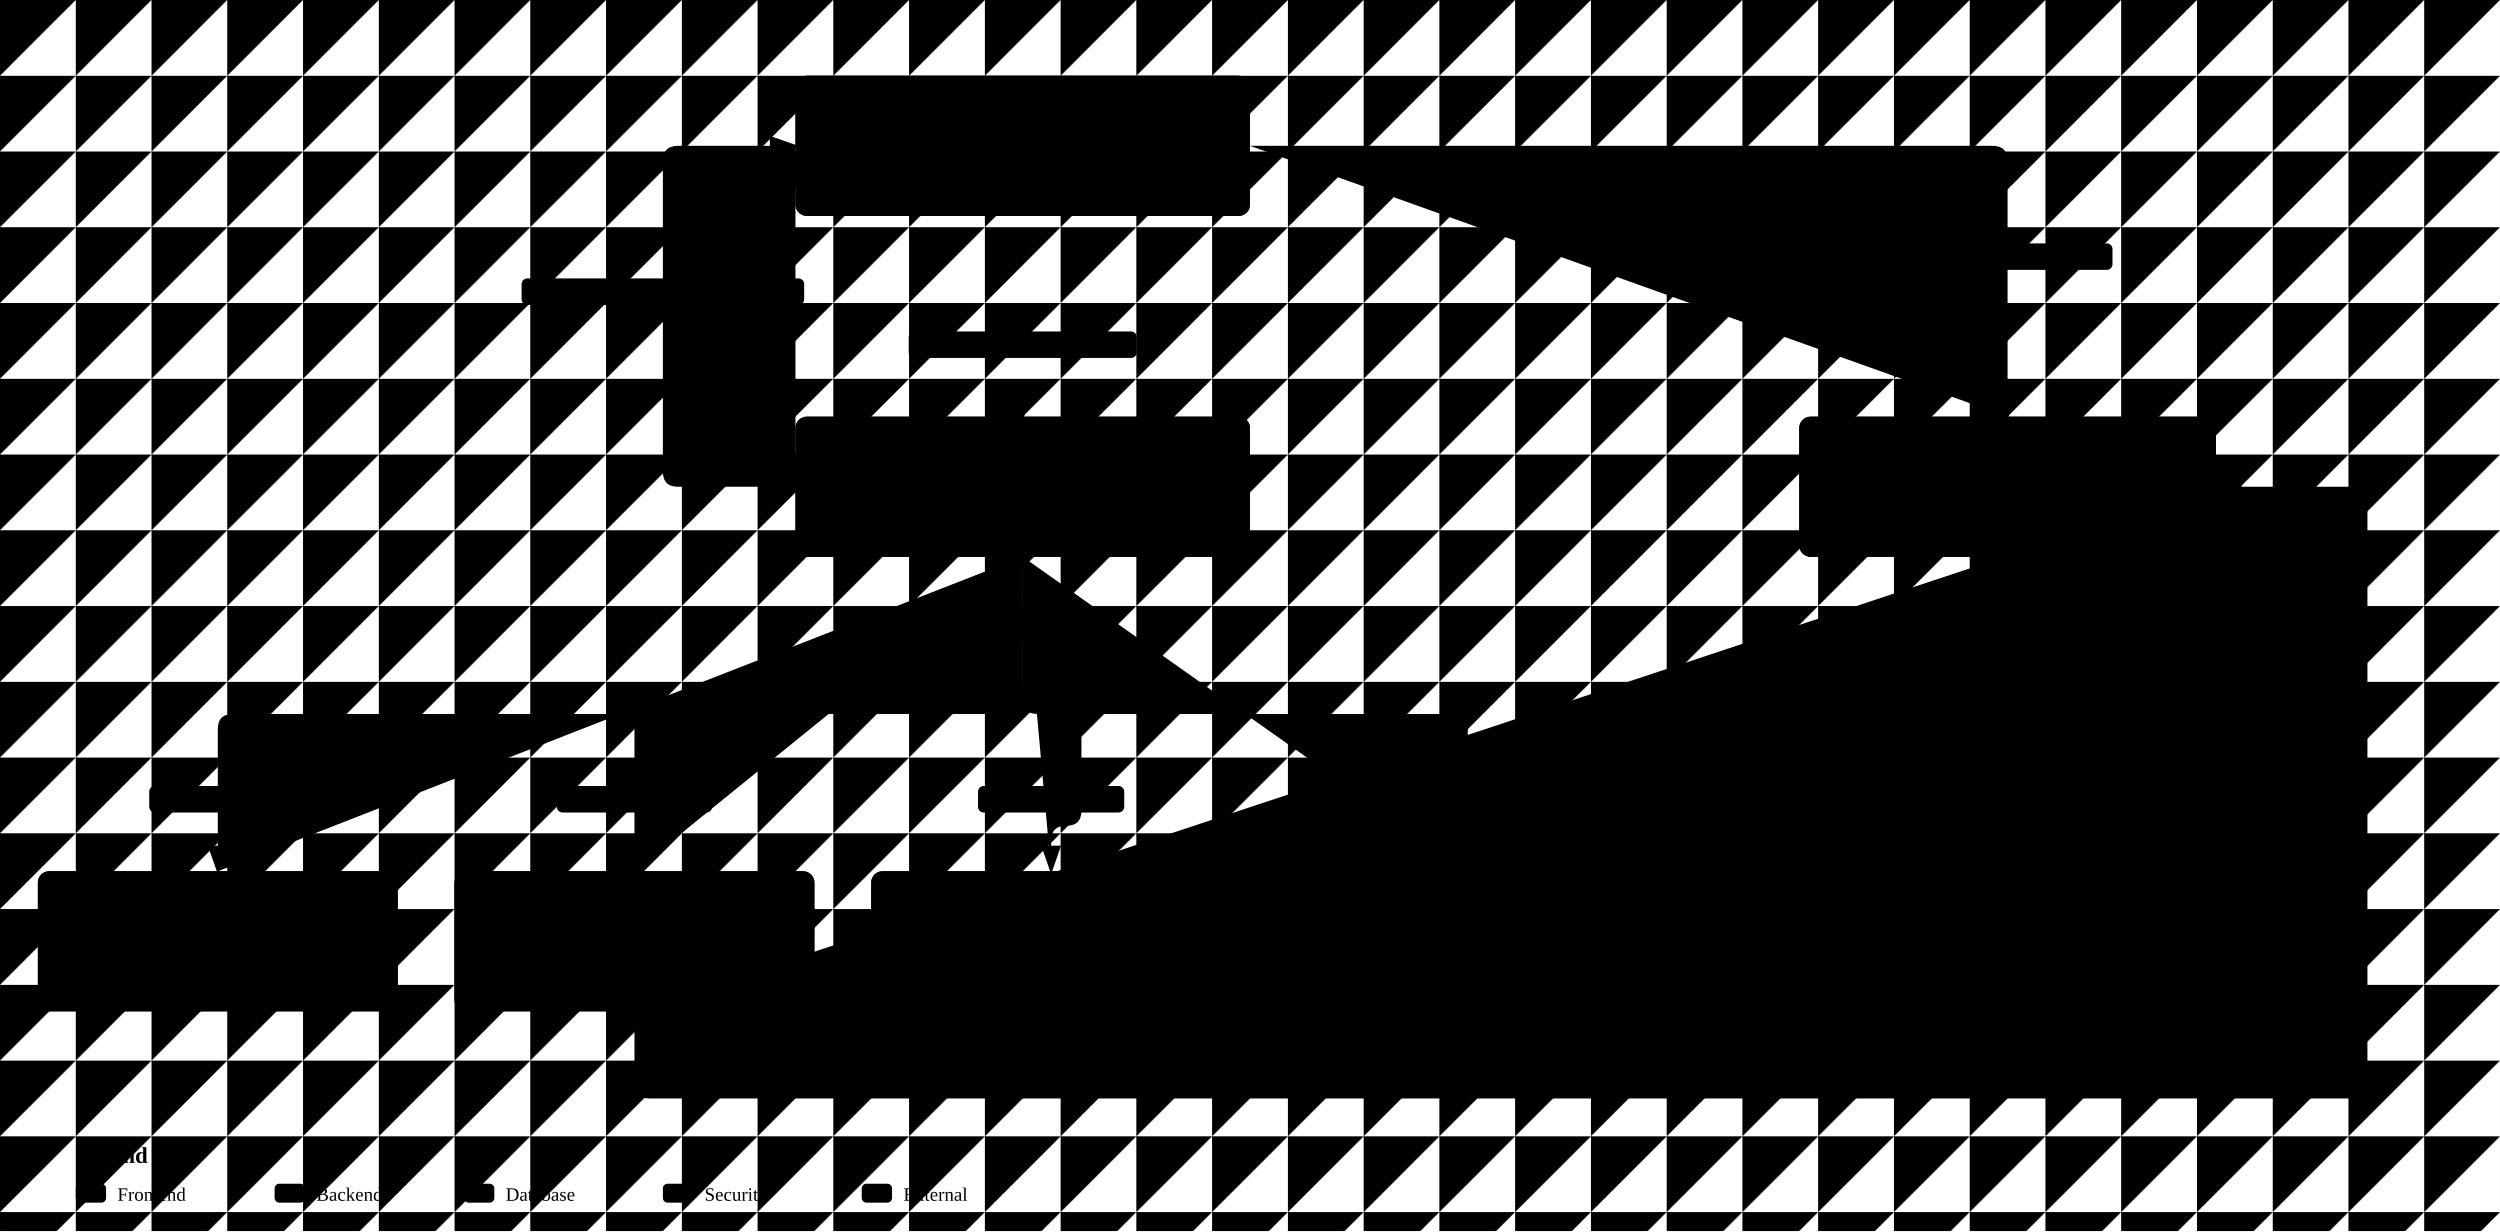
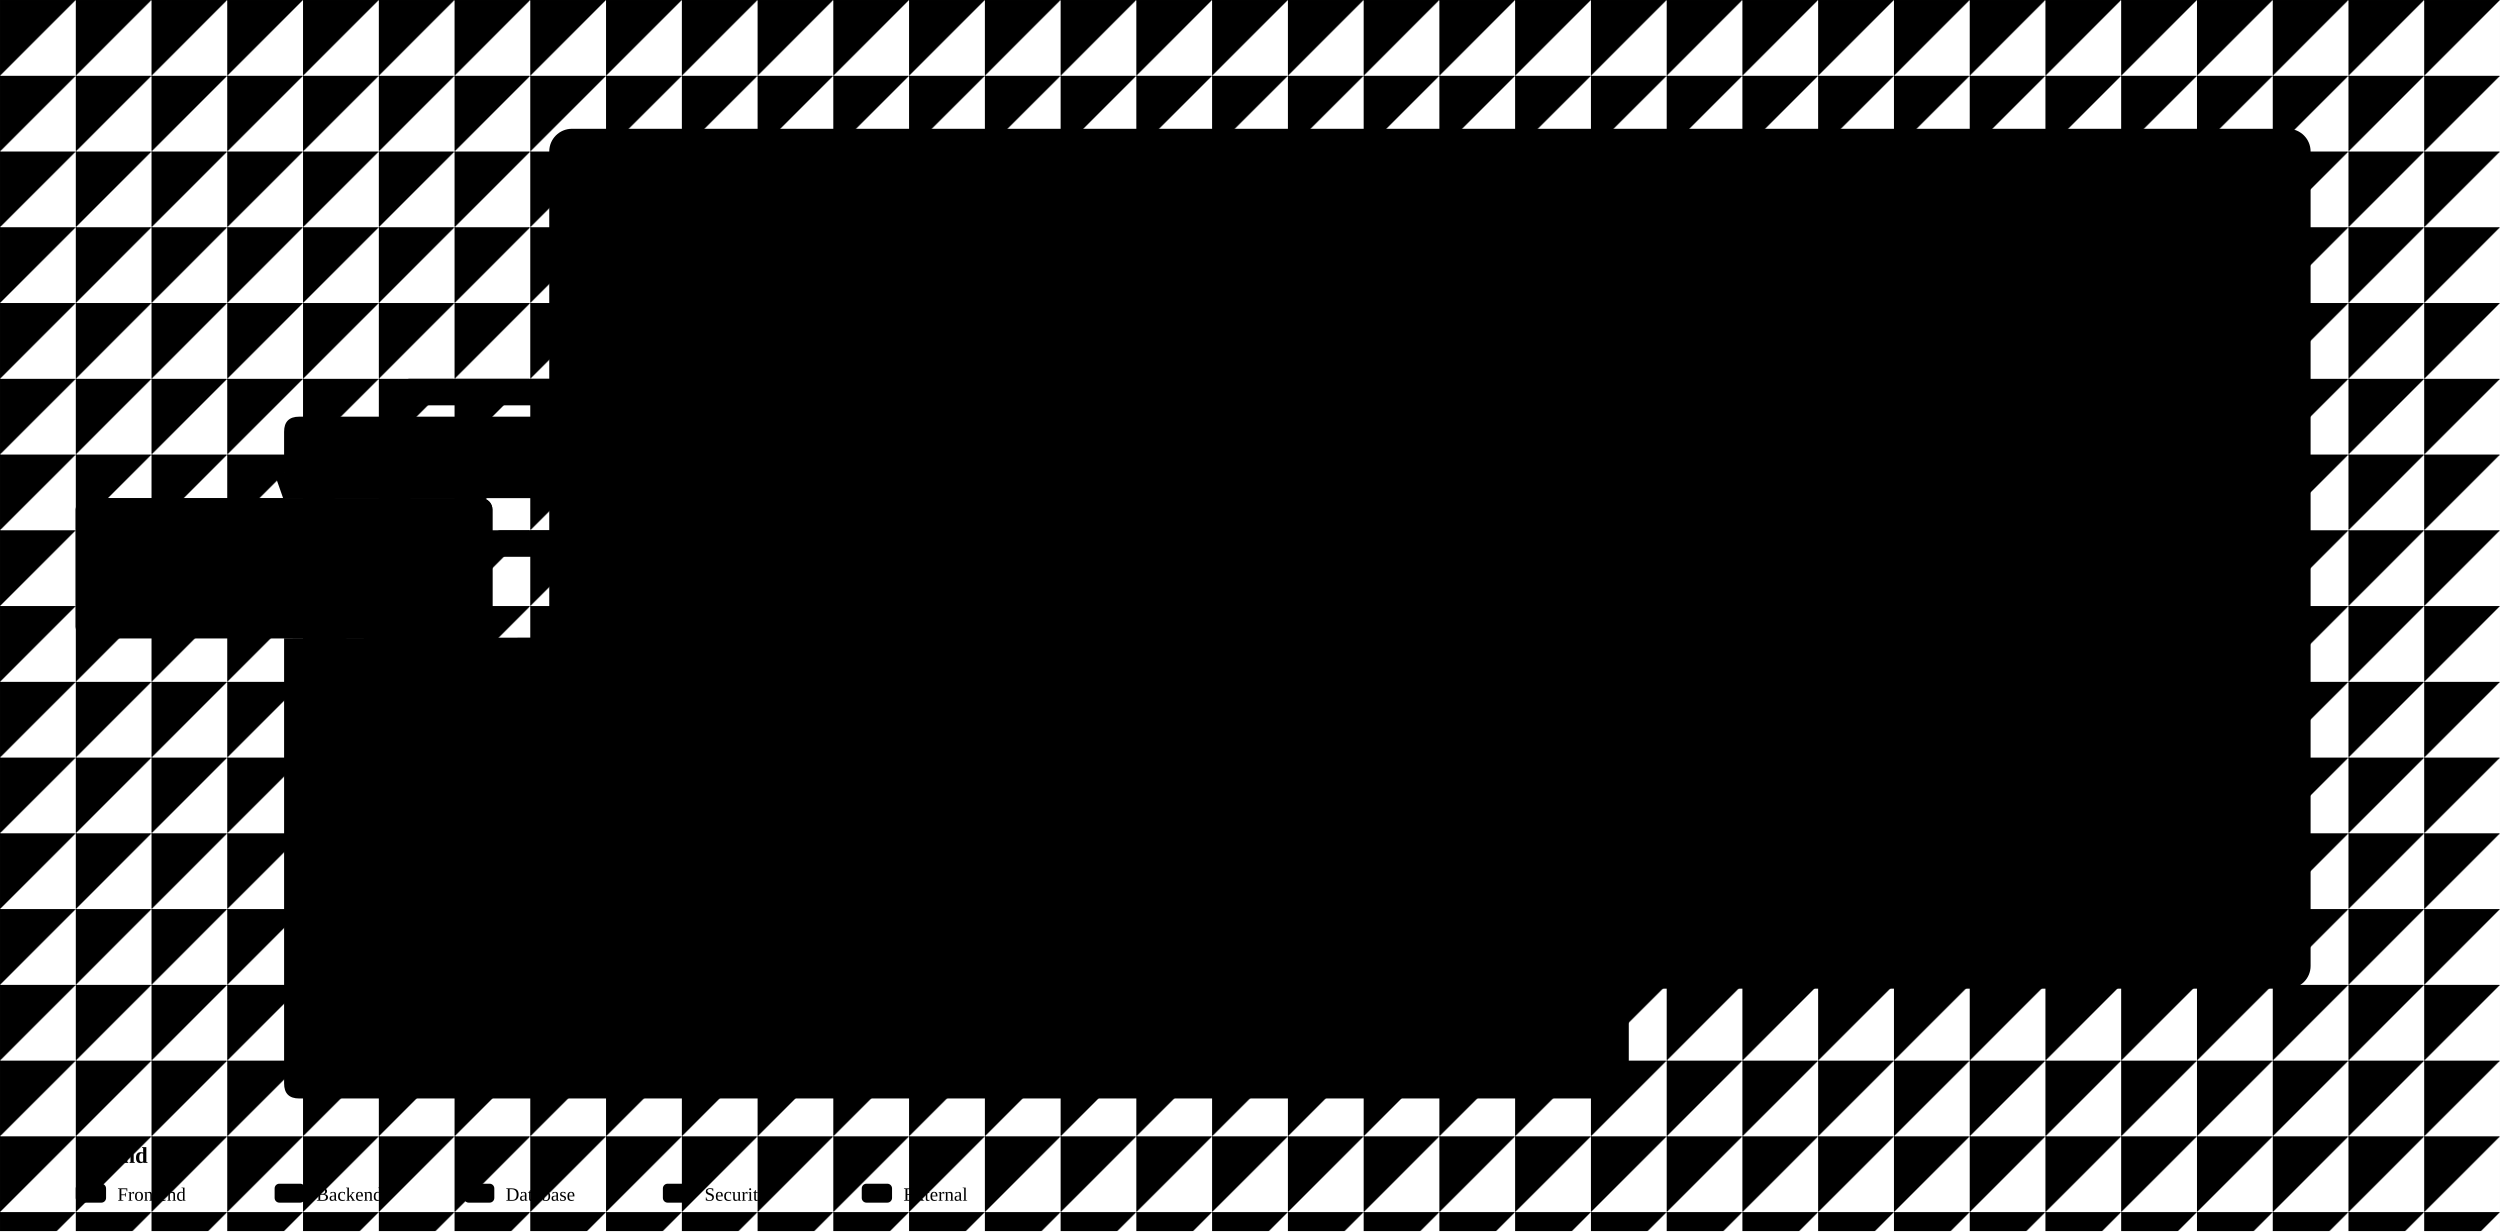
<svg viewBox="0 0 1320 650" role="img" lang="en" aria-labelledby="archify-diagram-title archify-diagram-description" data-preset="classic" data-quality-profile="showcase">
  <defs>
    <marker id="arrowhead" markerWidth="10" markerHeight="7" refX="9" refY="3.5" orient="auto">
      <polygon points="0 0, 10 3.5, 0 7" class="m-default" />
    </marker>
    <marker id="arrowhead-emphasis" markerWidth="10" markerHeight="7" refX="9" refY="3.5" orient="auto">
      <polygon points="0 0, 10 3.5, 0 7" class="m-emphasis" />
    </marker>
    <marker id="arrowhead-security" markerWidth="10" markerHeight="7" refX="9" refY="3.5" orient="auto">
      <polygon points="0 0, 10 3.5, 0 7" class="m-security" />
    </marker>
    <marker id="arrowhead-dashed" markerWidth="10" markerHeight="7" refX="9" refY="3.5" orient="auto">
      <polygon points="0 0, 10 3.5, 0 7" class="m-dashed" />
    </marker>
    <pattern id="grid" width="40" height="40" patternUnits="userSpaceOnUse">
      <path d="M 40 0 L 0 0 0 40" class="c-grid" stroke-width="0.5" />
    </pattern>
  </defs>
  <rect width="100%" height="100%" fill="url(#grid)" />
-   <path data-edge-from="client" data-edge-to="thomas" data-edge-label="requirements, decisions" data-edge-key="0" data-edge-id="client-thomas" data-composition-points="540,114;540,220" d="M 540 114 L 540 220" class="a-emphasis" stroke-width="1.8" marker-end="url(#arrowhead-emphasis)" />
-   <path data-edge-from="thomas" data-edge-to="client" data-edge-label="asks when a decision is yours" data-edge-key="1" data-edge-id="thomas-client" data-composition-points="420,257;350,257;350,77;420,77" d="M 420 257 L 358 257 Q 350 257 350 249 L 350 85 Q 350 77 358 77 L 420 77" class="a-dashed" stroke-width="1.5" marker-end="url(#arrowhead-dashed)" />
-   <path data-edge-from="thomas" data-edge-to="shaper" data-edge-label="spec, tickets" data-edge-key="2" data-edge-id="thomas-shaper" data-composition-points="540,294;540,377;115,377;115,460" d="M 540 294 L 540 369 Q 540 377 532 377 L 123 377 Q 115 377 115 385 L 115 460" class="a-default" stroke-width="1.5" marker-end="url(#arrowhead)" />
-   <path data-edge-from="thomas" data-edge-to="builder" data-edge-label="claim, dispatch" data-edge-key="3" data-edge-id="thomas-builder" data-composition-points="540,294;540,377;335,377;335,460" d="M 540 294 L 540 369 Q 540 377 532 377 L 343 377 Q 335 377 335 385 L 335 460" class="a-emphasis" stroke-width="1.8" marker-end="url(#arrowhead-emphasis)" />
-   <path data-edge-from="thomas" data-edge-to="rin" data-edge-label="milestone gate" data-edge-key="4" data-edge-id="thomas-rin" data-composition-points="540,294;540,318;571,318;571,436;555,436;555,460" d="M 540 294 L 540 310 Q 540 318 548 318 L 563 318 Q 571 318 571 326 L 571 428 Q 571 436 563 436 L 563 436 Q 555 436 555 444 L 555 460" class="a-security" stroke-width="1.5" marker-end="url(#arrowhead-security)" />
-   <path data-edge-from="thomas" data-edge-to="qa" data-edge-label="qa walk" data-edge-key="5" data-edge-id="thomas-qa" data-composition-points="540,294;540,377;775,377;775,460" d="M 540 294 L 540 369 Q 540 377 548 377 L 767 377 Q 775 377 775 385 L 775 460" class="a-default" stroke-width="1.5" marker-end="url(#arrowhead)" />
-   <path data-edge-from="builder" data-edge-to="tracker" data-edge-label="tickets, commits, receipts" data-edge-key="6" data-edge-id="builder-tracker" data-composition-points="335,534;335,580;1250,580;1250,257;1170,257" d="M 335 534 L 335 572 Q 335 580 343 580 L 1242 580 Q 1250 580 1250 572 L 1250 265 Q 1250 257 1242 257 L 1170 257" class="a-default" stroke-width="1.5" marker-end="url(#arrowhead)" />
-   <path data-edge-from="client" data-edge-to="tracker" data-edge-label="reads designs, audits" data-edge-key="7" data-edge-id="client-tracker" data-composition-points="660,77;1060,77;1060,220" d="M 660 77 L 1052 77 Q 1060 77 1060 85 L 1060 220" class="a-dashed" stroke-width="1.5" marker-end="url(#arrowhead-dashed)" />
+   <rect data-graph-role="structural-frame" data-composition-frame-kind="region" data-composition-frame-id="0" data-composition-frame-label="Astragentic outsourcing team" x="290" y="68" width="930" height="454" rx="12" class="c-region" stroke-width="1" />
+   <path data-edge-from="client" data-edge-to="thomas" data-edge-label="requirements" data-edge-key="0" data-edge-id="client-thomas" data-composition-points="260,300;330,300" d="M 260 300 L 330 300" class="a-emphasis" stroke-width="1.8" marker-end="url(#arrowhead-emphasis)" />
+   <path data-edge-from="thomas" data-edge-to="client" data-edge-label="asks when it is yours to decide" data-edge-key="1" data-edge-id="thomas-client" data-composition-points="435,263;435,220;150,220;150,263" d="M 435 263 L 435 228 Q 435 220 427 220 L 158 220 Q 150 220 150 228 L 150 263" class="a-dashed" stroke-width="1.5" marker-end="url(#arrowhead-dashed)" />
+   <path data-edge-from="thomas" data-edge-to="tracker" data-edge-label="frontier, claim, dispatch" data-edge-key="2" data-edge-id="thomas-tracker" data-composition-points="540,300;760,300" d="M 540 300 L 760 300" class="a-emphasis" stroke-width="1.8" marker-end="url(#arrowhead-emphasis)" />
+   <path data-edge-from="shaper" data-edge-to="tracker" data-edge-label="spec → ticket" data-edge-key="3" data-edge-id="shaper-tracker" data-composition-points="860,172;860,265" d="M 860 172 L 860 265" class="a-default" stroke-width="1.5" marker-end="url(#arrowhead)" />
+   <path data-edge-from="tracker" data-edge-to="builder" data-edge-label="claim" data-edge-key="4" data-edge-id="tracker-builder" data-composition-points="960,300;1000,300" d="M 960 300 L 1000 300" class="a-default" stroke-width="1.5" marker-end="url(#arrowhead)" />
+   <path data-edge-from="builder" data-edge-to="tracker" data-edge-label="commit, receipt" data-edge-key="5" data-edge-id="builder-tracker" data-composition-points="1090,332;1090,355;860,355;860,335" d="M 1090 332 L 1090 347 Q 1090 355 1082 355 L 868 355 Q 860 355 860 347 L 860 335" class="a-default" stroke-width="1.5" marker-end="url(#arrowhead)" />
+   <path data-edge-from="tracker" data-edge-to="rin" data-edge-label="gate milestone" data-edge-key="6" data-edge-id="tracker-rin" data-composition-points="853,335;853,386.5;760,386.5;760,438" d="M 853 335 L 853 378.5 Q 853 386.5 845 386.5 L 768 386.5 Q 760 386.5 760 394.5 L 760 438" class="a-security" stroke-width="1.5" marker-end="url(#arrowhead-security)" />
+   <path data-edge-from="tracker" data-edge-to="qa" data-edge-label="qa walk" data-edge-key="7" data-edge-id="tracker-qa" data-composition-points="867,335;867,386.5;960,386.5;960,438" d="M 867 335 L 867 378.5 Q 867 386.5 875 386.5 L 952 386.5 Q 960 386.5 960 394.5 L 960 438" class="a-default" stroke-width="1.5" marker-end="url(#arrowhead)" />
+   <path data-edge-from="client" data-edge-to="tracker" data-edge-label="reads, audits" data-edge-key="8" data-edge-id="client-tracker" data-composition-points="150,337;150,580;860,580;860,335" d="M 150 337 L 150 572 Q 150 580 158 580 L 852 580 Q 860 580 860 572 L 860 335" class="a-dashed" stroke-width="1.5" marker-end="url(#arrowhead-dashed)" />
  <g id="node-client" data-node-id="client" data-node-label="You, the client" tabindex="0" role="button" aria-label="Focus You, the client, requirements, decisions, Architecture component" aria-pressed="false" data-node-kind="external" data-node-sublabel="requirements, decisions" data-node-context="Architecture component">
-     <rect x="420" y="40" width="240" height="74" rx="6" class="c-mask" />
-     <rect x="420" y="40" width="240" height="74" rx="6" class="c-external" stroke-width="1.5" />
-     <g aria-hidden="true" data-semantic-sigil="external" class="semantic-sigil s-external" transform="translate(426 46) scale(0.6875)">
+     <rect x="40" y="263" width="220" height="74" rx="6" class="c-mask" />
+     <rect x="40" y="263" width="220" height="74" rx="6" class="c-external" stroke-width="1.5" />
+     <g aria-hidden="true" data-semantic-sigil="external" class="semantic-sigil s-external" transform="translate(46 269) scale(0.6875)">
      <rect x="2.5" y="5" width="8.5" height="8" rx="1.5" />
      <path d="M8 2.5h5.5V8M13.5 2.5 7.5 8.5" />
    </g>
-     <text data-node-label="" data-detail-anchor="" x="540" y="75" class="t-primary" font-size="11" font-weight="600" text-anchor="middle">You, the client</text>
-     <text data-detail="context" x="540" y="91" class="t-muted" font-size="9" text-anchor="middle">requirements, decisions</text>
+     <text data-node-label="" data-detail-anchor="" x="150" y="298" class="t-primary" font-size="11" font-weight="600" text-anchor="middle">You, the client</text>
+     <text data-detail="context" x="150" y="314" class="t-muted" font-size="9" text-anchor="middle">requirements, decisions</text>
  </g>
-   <g id="node-thomas" data-node-id="thomas" data-node-label="Thomas · representative" tabindex="0" role="button" aria-label="Focus Thomas · representative, asks before deciding, Architecture component" aria-pressed="false" data-node-kind="backend" data-node-sublabel="asks before deciding" data-node-context="Architecture component">
-     <rect x="420" y="220" width="240" height="74" rx="6" class="c-mask" />
-     <rect x="420" y="220" width="240" height="74" rx="6" class="c-backend" stroke-width="1.5" />
-     <g aria-hidden="true" data-semantic-sigil="backend" class="semantic-sigil s-backend" transform="translate(426 226) scale(0.6875)">
+   <g id="node-thomas" data-node-id="thomas" data-node-label="Thomas · representative" tabindex="0" role="button" aria-label="Focus Thomas · representative, PM, BA, secretary, Astragentic outsourcing team" aria-pressed="false" data-node-kind="backend" data-node-sublabel="PM, BA, secretary" data-node-context="Astragentic outsourcing team">
+     <rect x="330" y="263" width="210" height="74" rx="6" class="c-mask" />
+     <rect x="330" y="263" width="210" height="74" rx="6" class="c-backend" stroke-width="1.5" />
+     <g aria-hidden="true" data-semantic-sigil="backend" class="semantic-sigil s-backend" transform="translate(336 269) scale(0.6875)">
      <path d="M6 3 3 8l3 5M10 3l3 5-3 5" />
    </g>
-     <text data-node-label="" data-detail-anchor="" x="540" y="255" class="t-primary" font-size="11" font-weight="600" text-anchor="middle">Thomas · representative</text>
-     <text data-detail="context" x="540" y="271" class="t-muted" font-size="9" text-anchor="middle">asks before deciding</text>
+     <text data-node-label="" data-detail-anchor="" x="435" y="298" class="t-primary" font-size="11" font-weight="600" text-anchor="middle">Thomas · representative</text>
+     <text data-detail="context" x="435" y="314" class="t-muted" font-size="9" text-anchor="middle">PM, BA, secretary</text>
  </g>
-   <g id="node-shaper" data-node-id="shaper" data-node-label="Shaper" tabindex="0" role="button" aria-label="Focus Shaper, grill → spec → tickets, Architecture component" aria-pressed="false" data-node-kind="frontend" data-node-sublabel="grill → spec → tickets" data-node-context="Architecture component">
-     <rect x="20" y="460" width="190" height="74" rx="6" class="c-mask" />
-     <rect x="20" y="460" width="190" height="74" rx="6" class="c-frontend" stroke-width="1.5" />
-     <g aria-hidden="true" data-semantic-sigil="frontend" class="semantic-sigil s-frontend" transform="translate(26 466) scale(0.6875)">
+   <g id="node-tracker" data-node-id="tracker" data-node-label="Issue tracker" tabindex="0" role="button" aria-label="Focus Issue tracker, every task passes here, Astragentic outsourcing team" aria-pressed="false" data-node-kind="database" data-node-sublabel="every task passes here" data-node-context="Astragentic outsourcing team">
+     <rect x="760" y="265" width="200" height="70" rx="6" class="c-mask" />
+     <rect x="760" y="265" width="200" height="70" rx="6" class="c-database" stroke-width="1.5" />
+     <g aria-hidden="true" data-semantic-sigil="database" class="semantic-sigil s-database" transform="translate(766 271) scale(0.6875)">
+       <ellipse cx="8" cy="4" rx="5" ry="2" />
+       <path d="M3 4v8c0 1.1 2.2 2 5 2s5-.9 5-2V4M3 8c0 1.1 2.2 2 5 2s5-.9 5-2" />
+     </g>
+     <text data-node-label="" data-detail-anchor="" x="860" y="298" class="t-primary" font-size="11" font-weight="600" text-anchor="middle">Issue tracker</text>
+     <text data-detail="context" x="860" y="314" class="t-muted" font-size="9" text-anchor="middle">every task passes here</text>
+   </g>
+   <g id="node-shaper" data-node-id="shaper" data-node-label="Shaper" tabindex="0" role="button" aria-label="Focus Shaper, grill → spec → ticket, Astragentic outsourcing team" aria-pressed="false" data-node-kind="frontend" data-node-sublabel="grill → spec → ticket" data-node-context="Astragentic outsourcing team">
+     <rect x="770" y="108" width="180" height="64" rx="6" class="c-mask" />
+     <rect x="770" y="108" width="180" height="64" rx="6" class="c-frontend" stroke-width="1.5" />
+     <g aria-hidden="true" data-semantic-sigil="frontend" class="semantic-sigil s-frontend" transform="translate(776 114) scale(0.6875)">
      <rect x="2" y="3" width="12" height="10" rx="2" />
      <path d="M2 6.5h12" />
      <circle cx="4.1" cy="4.8" r=".7" class="sigil-fill" />
      <circle cx="6.3" cy="4.8" r=".7" class="sigil-fill" />
    </g>
-     <text data-node-label="" data-detail-anchor="" x="115" y="495" class="t-primary" font-size="11" font-weight="600" text-anchor="middle">Shaper</text>
-     <text data-detail="context" x="115" y="511" class="t-muted" font-size="9" text-anchor="middle">grill → spec → tickets</text>
+     <text data-node-label="" data-detail-anchor="" x="860" y="138" class="t-primary" font-size="11" font-weight="600" text-anchor="middle">Shaper</text>
+     <text data-detail="context" x="860" y="154" class="t-muted" font-size="9" text-anchor="middle">grill → spec → ticket</text>
  </g>
-   <g id="node-builder" data-node-id="builder" data-node-label="Builder" tabindex="0" role="button" aria-label="Focus Builder, implements, own worktree, Architecture component" aria-pressed="false" data-node-kind="backend" data-node-sublabel="implements, own worktree" data-node-context="Architecture component">
-     <rect x="240" y="460" width="190" height="74" rx="6" class="c-mask" />
-     <rect x="240" y="460" width="190" height="74" rx="6" class="c-backend" stroke-width="1.5" />
-     <g aria-hidden="true" data-semantic-sigil="backend" class="semantic-sigil s-backend" transform="translate(246 466) scale(0.6875)">
+   <g id="node-builder" data-node-id="builder" data-node-label="Builder" tabindex="0" role="button" aria-label="Focus Builder, implement, own worktree, Astragentic outsourcing team" aria-pressed="false" data-node-kind="backend" data-node-sublabel="implement, own worktree" data-node-context="Astragentic outsourcing team">
+     <rect x="1000" y="268" width="180" height="64" rx="6" class="c-mask" />
+     <rect x="1000" y="268" width="180" height="64" rx="6" class="c-backend" stroke-width="1.5" />
+     <g aria-hidden="true" data-semantic-sigil="backend" class="semantic-sigil s-backend" transform="translate(1006 274) scale(0.6875)">
      <path d="M6 3 3 8l3 5M10 3l3 5-3 5" />
    </g>
-     <text data-node-label="" data-detail-anchor="" x="335" y="495" class="t-primary" font-size="11" font-weight="600" text-anchor="middle">Builder</text>
-     <text data-detail="context" x="335" y="511" class="t-muted" font-size="9" text-anchor="middle">implements, own worktree</text>
+     <text data-node-label="" data-detail-anchor="" x="1090" y="298" class="t-primary" font-size="11" font-weight="600" text-anchor="middle">Builder</text>
+     <text data-detail="context" x="1090" y="314" class="t-muted" font-size="9" text-anchor="middle">implement, own worktree</text>
  </g>
-   <g id="node-rin" data-node-id="rin" data-node-label="Rin" tabindex="0" role="button" aria-label="Focus Rin, verifies artifact + traces, Architecture component" aria-pressed="false" data-node-kind="security" data-node-sublabel="verifies artifact + traces" data-node-context="Architecture component">
-     <rect x="460" y="460" width="190" height="74" rx="6" class="c-mask" />
-     <rect x="460" y="460" width="190" height="74" rx="6" class="c-security" stroke-width="1.5" />
-     <g aria-hidden="true" data-semantic-sigil="security" class="semantic-sigil s-security" transform="translate(466 466) scale(0.6875)">
+   <g id="node-rin" data-node-id="rin" data-node-label="Rin" tabindex="0" role="button" aria-label="Focus Rin, verify artifact + trace, Astragentic outsourcing team" aria-pressed="false" data-node-kind="security" data-node-sublabel="verify artifact + trace" data-node-context="Astragentic outsourcing team">
+     <rect x="670" y="438" width="180" height="64" rx="6" class="c-mask" />
+     <rect x="670" y="438" width="180" height="64" rx="6" class="c-security" stroke-width="1.5" />
+     <g aria-hidden="true" data-semantic-sigil="security" class="semantic-sigil s-security" transform="translate(676 444) scale(0.6875)">
      <path d="M8 2.2 13 4v3.5c0 3.1-1.8 5.4-5 6.5-3.2-1.1-5-3.4-5-6.5V4Z" />
      <path d="m5.8 8 1.5 1.5 3-3" />
    </g>
-     <text data-node-label="" data-detail-anchor="" x="555" y="495" class="t-primary" font-size="11" font-weight="600" text-anchor="middle">Rin</text>
-     <text data-detail="context" x="555" y="511" class="t-muted" font-size="9" text-anchor="middle">verifies artifact + traces</text>
+     <text data-node-label="" data-detail-anchor="" x="760" y="468" class="t-primary" font-size="11" font-weight="600" text-anchor="middle">Rin</text>
+     <text data-detail="context" x="760" y="484" class="t-muted" font-size="9" text-anchor="middle">verify artifact + trace</text>
  </g>
-   <g id="node-qa" data-node-id="qa" data-node-label="QA" tabindex="0" role="button" aria-label="Focus QA, runs the real product, Architecture component" aria-pressed="false" data-node-kind="external" data-node-sublabel="runs the real product" data-node-context="Architecture component">
-     <rect x="680" y="460" width="190" height="74" rx="6" class="c-mask" />
-     <rect x="680" y="460" width="190" height="74" rx="6" class="c-external" stroke-width="1.5" />
-     <g aria-hidden="true" data-semantic-sigil="external" class="semantic-sigil s-external" transform="translate(686 466) scale(0.6875)">
+   <g id="node-qa" data-node-id="qa" data-node-label="QA" tabindex="0" role="button" aria-label="Focus QA, runs the real product, Astragentic outsourcing team" aria-pressed="false" data-node-kind="external" data-node-sublabel="runs the real product" data-node-context="Astragentic outsourcing team">
+     <rect x="870" y="438" width="180" height="64" rx="6" class="c-mask" />
+     <rect x="870" y="438" width="180" height="64" rx="6" class="c-external" stroke-width="1.5" />
+     <g aria-hidden="true" data-semantic-sigil="external" class="semantic-sigil s-external" transform="translate(876 444) scale(0.6875)">
      <rect x="2.5" y="5" width="8.5" height="8" rx="1.5" />
      <path d="M8 2.5h5.5V8M13.5 2.5 7.5 8.5" />
    </g>
-     <text data-node-label="" data-detail-anchor="" x="775" y="495" class="t-primary" font-size="11" font-weight="600" text-anchor="middle">QA</text>
-     <text data-detail="context" x="775" y="511" class="t-muted" font-size="9" text-anchor="middle">runs the real product</text>
+     <text data-node-label="" data-detail-anchor="" x="960" y="468" class="t-primary" font-size="11" font-weight="600" text-anchor="middle">QA</text>
+     <text data-detail="context" x="960" y="484" class="t-muted" font-size="9" text-anchor="middle">runs the real product</text>
  </g>
-   <g id="node-tracker" data-node-id="tracker" data-node-label="Tracker" tabindex="0" role="button" aria-label="Focus Tracker, board, tickets, Architecture component" aria-pressed="false" data-node-kind="database" data-node-sublabel="board, tickets" data-node-context="Architecture component">
-     <rect x="950" y="220" width="220" height="74" rx="6" class="c-mask" />
-     <rect x="950" y="220" width="220" height="74" rx="6" class="c-database" stroke-width="1.5" />
-     <g aria-hidden="true" data-semantic-sigil="database" class="semantic-sigil s-database" transform="translate(956 226) scale(0.6875)">
-       <ellipse cx="8" cy="4" rx="5" ry="2" />
-       <path d="M3 4v8c0 1.1 2.2 2 5 2s5-.9 5-2V4M3 8c0 1.1 2.2 2 5 2s5-.9 5-2" />
-     </g>
-     <text data-node-label="" data-detail-anchor="" x="1060" y="255" class="t-primary" font-size="11" font-weight="600" text-anchor="middle">Tracker</text>
-     <text data-detail="context" x="1060" y="271" class="t-muted" font-size="9" text-anchor="middle">board, tickets</text>
+   <g data-detail="context" data-edge-from="client" data-edge-to="thomas" data-edge-label="requirements" data-edge-key="0" data-edge-id="client-thomas">
+     <rect x="261.2" y="280" width="67.6" height="14" rx="3" class="c-mask" />
+     <text x="295" y="290" class="t-backend" font-size="8" text-anchor="middle">requirements</text>
  </g>
-   <g id="node-herdr" data-node-id="herdr" data-node-label="herdr" tabindex="0" role="button" aria-label="Focus herdr, panes running live, Architecture component" aria-pressed="false" data-node-kind="external" data-node-sublabel="panes running live" data-node-context="Architecture component">
-     <rect x="950" y="460" width="220" height="74" rx="6" class="c-mask" />
-     <rect x="950" y="460" width="220" height="74" rx="6" class="c-external" stroke-width="1.5" />
-     <g aria-hidden="true" data-semantic-sigil="external" class="semantic-sigil s-external" transform="translate(956 466) scale(0.6875)">
-       <rect x="2.5" y="5" width="8.5" height="8" rx="1.5" />
-       <path d="M8 2.5h5.5V8M13.5 2.5 7.5 8.5" />
-     </g>
-     <text data-node-label="" data-detail-anchor="" x="1060" y="495" class="t-primary" font-size="11" font-weight="600" text-anchor="middle">herdr</text>
-     <text data-detail="context" x="1060" y="511" class="t-muted" font-size="9" text-anchor="middle">panes running live</text>
+   <g data-detail="context" data-edge-from="thomas" data-edge-to="client" data-edge-label="asks when it is yours to decide" data-edge-key="1" data-edge-id="thomas-client">
+     <rect x="213.1" y="200" width="158.8" height="14" rx="3" class="c-mask" />
+     <text x="292.5" y="210" class="t-messagebus" font-size="8" text-anchor="middle">asks when it is yours to decide</text>
  </g>
-   <g data-detail="context" data-edge-from="client" data-edge-to="thomas" data-edge-label="requirements, decisions" data-edge-key="0" data-edge-id="client-thomas">
-     <rect x="479.8" y="175" width="120.4" height="14" rx="3" class="c-mask" />
-     <text x="540" y="185" class="t-backend" font-size="8" text-anchor="middle">requirements, decisions</text>
+   <g data-detail="context" data-edge-from="thomas" data-edge-to="tracker" data-edge-label="frontier, claim, dispatch" data-edge-key="2" data-edge-id="thomas-tracker">
+     <rect x="585" y="280" width="130" height="14" rx="3" class="c-mask" />
+     <text x="650" y="290" class="t-backend" font-size="8" text-anchor="middle">frontier, claim, dispatch</text>
  </g>
-   <g data-detail="context" data-edge-from="thomas" data-edge-to="client" data-edge-label="asks when a decision is yours" data-edge-key="1" data-edge-id="thomas-client">
-     <rect x="275.4" y="147" width="149.2" height="14" rx="3" class="c-mask" />
-     <text x="350" y="157" class="t-messagebus" font-size="8" text-anchor="middle">asks when a decision is yours</text>
+   <g data-detail="context" data-edge-from="shaper" data-edge-to="tracker" data-edge-label="spec → ticket" data-edge-key="3" data-edge-id="shaper-tracker">
+     <rect x="823.8" y="176" width="72.4" height="14" rx="3" class="c-mask" />
+     <text x="860" y="186" class="t-muted" font-size="8" text-anchor="middle">spec → ticket</text>
  </g>
-   <g data-detail="context" data-edge-from="thomas" data-edge-to="shaper" data-edge-label="spec, tickets" data-edge-key="2" data-edge-id="thomas-shaper">
-     <rect x="78.8" y="415" width="72.4" height="14" rx="3" class="c-mask" />
-     <text x="115" y="425" class="t-muted" font-size="8" text-anchor="middle">spec, tickets</text>
+   <g data-detail="context" data-edge-from="tracker" data-edge-to="builder" data-edge-label="claim" data-edge-key="4" data-edge-id="tracker-builder">
+     <rect x="963" y="280" width="34" height="14" rx="3" class="c-mask" />
+     <text x="980" y="290" class="t-muted" font-size="8" text-anchor="middle">claim</text>
  </g>
-   <g data-detail="context" data-edge-from="thomas" data-edge-to="builder" data-edge-label="claim, dispatch" data-edge-key="3" data-edge-id="thomas-builder">
-     <rect x="294" y="415" width="82" height="14" rx="3" class="c-mask" />
-     <text x="335" y="425" class="t-backend" font-size="8" text-anchor="middle">claim, dispatch</text>
+   <g data-detail="context" data-edge-from="builder" data-edge-to="tracker" data-edge-label="commit, receipt" data-edge-key="5" data-edge-id="builder-tracker">
+     <rect x="934" y="335" width="82" height="14" rx="3" class="c-mask" />
+     <text x="975" y="345" class="t-muted" font-size="8" text-anchor="middle">commit, receipt</text>
  </g>
-   <g data-detail="context" data-edge-from="thomas" data-edge-to="rin" data-edge-label="milestone gate" data-edge-key="4" data-edge-id="thomas-rin">
-     <rect x="516.4" y="415" width="77.2" height="14" rx="3" class="c-mask" />
-     <text x="555" y="425" class="t-security" font-size="8" text-anchor="middle">milestone gate</text>
+   <g data-detail="context" data-edge-from="tracker" data-edge-to="rin" data-edge-label="gate milestone" data-edge-key="6" data-edge-id="tracker-rin">
+     <rect x="767.9" y="366.5" width="77.2" height="14" rx="3" class="c-mask" />
+     <text x="806.5" y="376.5" class="t-security" font-size="8" text-anchor="middle">gate milestone</text>
  </g>
-   <g data-detail="context" data-edge-from="thomas" data-edge-to="qa" data-edge-label="qa walk" data-edge-key="5" data-edge-id="thomas-qa">
-     <rect x="753.2" y="415" width="43.6" height="14" rx="3" class="c-mask" />
-     <text x="775" y="425" class="t-muted" font-size="8" text-anchor="middle">qa walk</text>
+   <g data-detail="context" data-edge-from="tracker" data-edge-to="qa" data-edge-label="qa walk" data-edge-key="7" data-edge-id="tracker-qa">
+     <rect x="891.7" y="366.5" width="43.6" height="14" rx="3" class="c-mask" />
+     <text x="913.5" y="376.5" class="t-muted" font-size="8" text-anchor="middle">qa walk</text>
  </g>
-   <g data-detail="context" data-edge-from="builder" data-edge-to="tracker" data-edge-label="tickets, commits, receipts" data-edge-key="6" data-edge-id="builder-tracker">
-     <rect x="725.1" y="560" width="134.8" height="14" rx="3" class="c-mask" />
-     <text x="792.5" y="570" class="t-muted" font-size="8" text-anchor="middle">tickets, commits, receipts</text>
+   <g data-detail="context" data-edge-from="client" data-edge-to="tracker" data-edge-label="reads, audits" data-edge-key="8" data-edge-id="client-tracker">
+     <rect x="468.8" y="560" width="72.4" height="14" rx="3" class="c-mask" />
+     <text x="505" y="570" class="t-messagebus" font-size="8" text-anchor="middle">reads, audits</text>
  </g>
-   <g data-detail="context" data-edge-from="client" data-edge-to="tracker" data-edge-label="reads designs, audits" data-edge-key="7" data-edge-id="client-tracker">
-     <rect x="1004.6" y="128.5" width="110.8" height="14" rx="3" class="c-mask" />
-     <text x="1060" y="138.5" class="t-messagebus" font-size="8" text-anchor="middle">reads designs, audits</text>
+   <g data-graph-role="structural-frame-label" data-composition-frame-id="0" data-composition-frame-kind="region" data-composition-frame-label="Astragentic outsourcing team">
+     <rect data-graph-role="structural-frame-label-mask" x="294" y="88" width="161.2" height="16" rx="3" class="c-mask" />
+     <text data-boundary-label="" x="298" y="101" class="t-cloud" font-size="9" font-weight="600">Astragentic outsourcing team</text>
  </g>
  <g data-legend="" data-legend-bridge="">
    <text x="40" y="614" class="t-primary" font-size="12" font-weight="650">Legend</text>
    <g data-legend-semantic-kind="frontend" data-legend-kind="frontend" data-legend-label="Frontend" data-legend-x="40" data-legend-baseline="634" data-legend-width="83">
      <rect x="40" y="625" width="16" height="10" rx="2.5" class="c-frontend" stroke-width="1" />
      <text x="62" y="634" class="t-muted" font-size="10" font-weight="500">Frontend</text>
    </g>
    <g data-legend-semantic-kind="backend" data-legend-kind="backend" data-legend-label="Backend" data-legend-x="145" data-legend-baseline="634" data-legend-width="78">
      <rect x="145" y="625" width="16" height="10" rx="2.5" class="c-backend" stroke-width="1" />
      <text x="167" y="634" class="t-muted" font-size="10" font-weight="500">Backend</text>
    </g>
    <g data-legend-semantic-kind="database" data-legend-kind="database" data-legend-label="Database" data-legend-x="245" data-legend-baseline="634" data-legend-width="83">
      <rect x="245" y="625" width="16" height="10" rx="2.5" class="c-database" stroke-width="1" />
      <text x="267" y="634" class="t-muted" font-size="10" font-weight="500">Database</text>
    </g>
    <g data-legend-semantic-kind="security" data-legend-kind="security" data-legend-label="Security" data-legend-x="350" data-legend-baseline="634" data-legend-width="83">
      <rect x="350" y="625" width="16" height="10" rx="2.5" class="c-security" stroke-width="1" />
      <text x="372" y="634" class="t-muted" font-size="10" font-weight="500">Security</text>
    </g>
    <g data-legend-semantic-kind="external" data-legend-kind="external" data-legend-label="External" data-legend-x="455" data-legend-baseline="634" data-legend-width="83">
      <rect x="455" y="625" width="16" height="10" rx="2.5" class="c-external" stroke-width="1" />
      <text x="477" y="634" class="t-muted" font-size="10" font-weight="500">External</text>
    </g>
  </g>
</svg>
